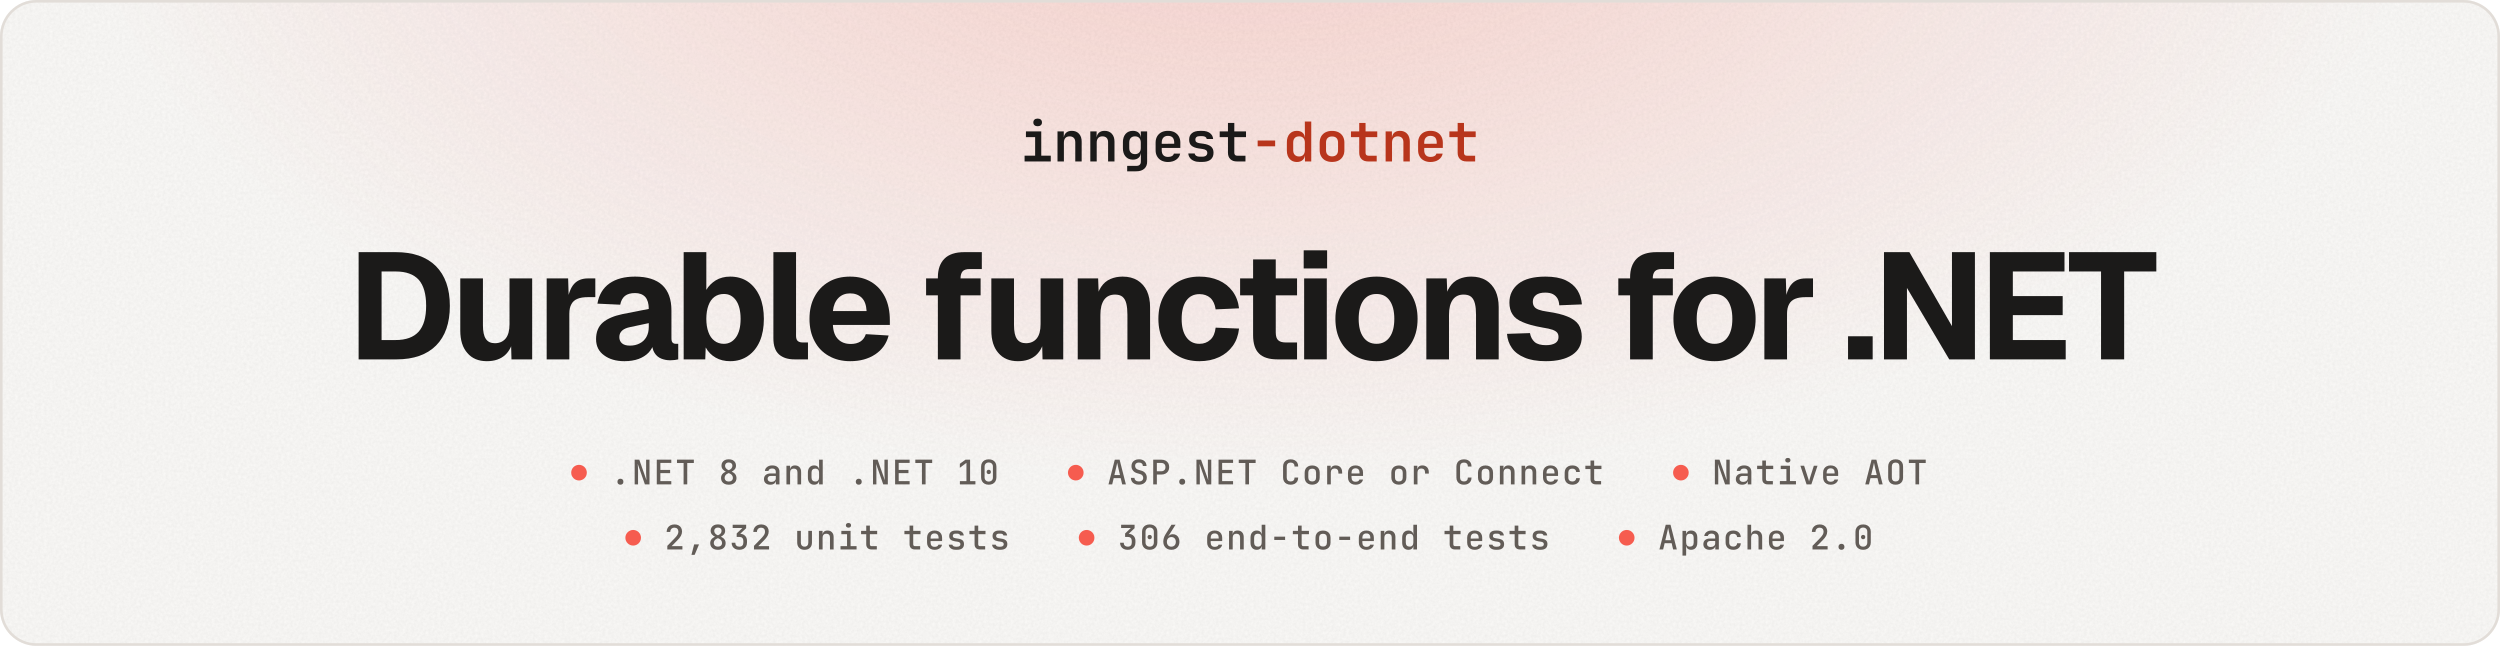
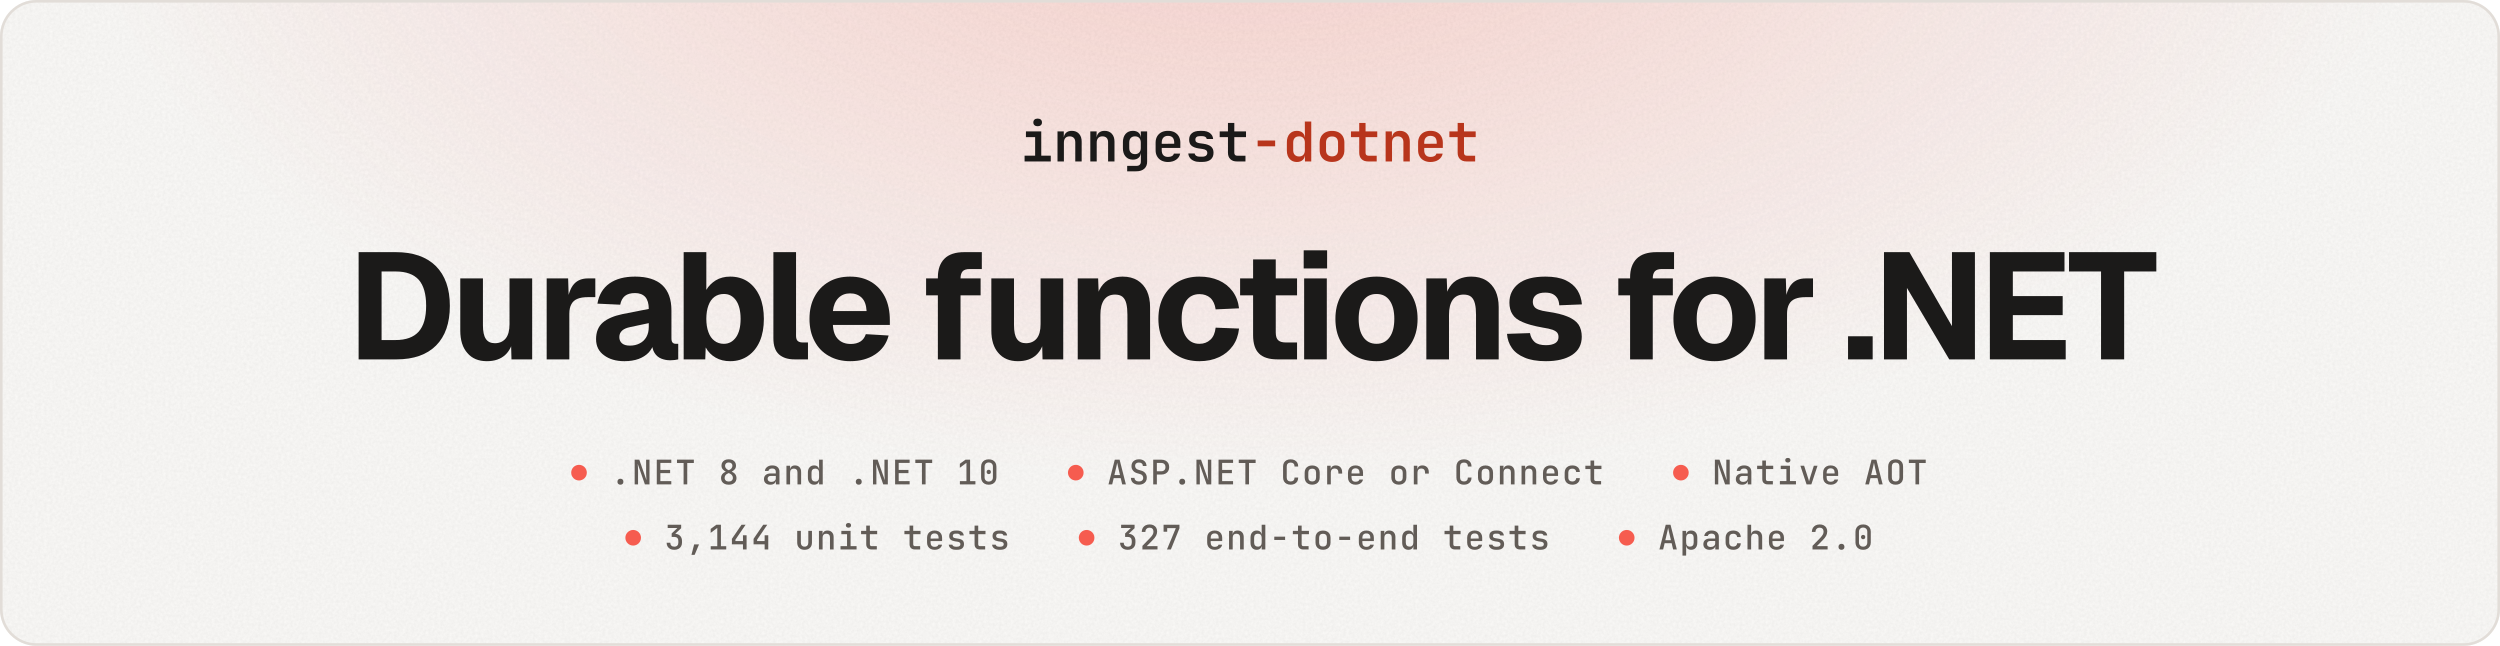
<svg xmlns="http://www.w3.org/2000/svg" width="960" height="248" viewBox="0 0 960 248" role="img">
  <defs>
    <radialGradient id="glow" gradientUnits="userSpaceOnUse" cx="480" cy="-60" r="340" gradientTransform="translate(480 -60) scale(1.85 1) translate(-480 60)">
      <stop offset="0" stop-color="#f65c4f" stop-opacity="0.26" />
      <stop offset="0.72" stop-color="#f65c4f" stop-opacity="0" />
    </radialGradient>
    <filter id="grain" x="0" y="0" width="100%" height="100%">
      <feTurbulence type="fractalNoise" baseFrequency="0.9" numOctaves="3" stitchTiles="stitch" />
      <feColorMatrix values="0 0 0 0 0 0 0 0 0 0 0 0 0 0 0 0 0 0 1 0" />
    </filter>
    <clipPath id="band">
      <rect width="960" height="248" rx="14" />
    </clipPath>
    <path id="wordmark0" d="M78 0L78 106L271 106L271 445L103 445L103 550L383 550L383 106L557 106L557 0ZM317 644Q280 644 259 663Q238 681 238 713Q238 746 259 765Q280 784 317 784Q354 784 375 765Q396 746 396 713Q396 681 375 663Q354 644 317 644Z" />
    <path id="wordmark1" d="M80 0L80 550L195 550L195 445L225 445L195 418Q195 485 235 523Q274 560 342 560Q424 560 473 507Q522 454 522 363L522 0L405 0L405 351Q405 403 378 431Q350 459 302 459Q253 459 225 430Q197 400 197 346L197 0Z" />
    <path id="wordmark2" d="M154 -180L154 -81L320 -81Q362 -81 383 -61Q404 -41 404 -3L404 46L406 148L380 148L405 172Q405 107 366 70Q326 33 259 33Q174 33 125 90Q76 146 76 242L76 351Q76 447 125 504Q174 560 259 560Q326 560 366 523Q405 486 405 421L380 445L405 445L403 550L519 550L519 -5Q519 -86 467 -133Q414 -180 322 -180ZM298 134Q347 134 375 164Q403 194 403 247L403 346Q403 399 375 429Q347 459 298 459Q247 459 220 430Q192 400 192 346L192 247Q192 193 220 164Q247 134 298 134Z" />
    <path id="wordmark3" d="M300 -10Q232 -10 181 17Q130 43 102 92Q74 140 74 204L74 346Q74 410 102 459Q130 507 181 534Q232 560 300 560Q369 560 420 534Q470 507 498 459Q526 410 526 346L526 247L186 247L186 204Q186 145 216 114Q245 83 301 83Q346 83 374 99Q401 115 408 144L523 144Q510 74 449 32Q388 -10 300 -10ZM414 315L414 346Q414 405 386 437Q357 468 300 468Q245 468 216 436Q186 404 186 346L186 323L422 324Z" />
    <path id="wordmark4" d="M280 -9Q219 -9 174 11Q128 30 102 65Q75 99 72 146L189 146Q192 119 217 103Q241 87 280 87L323 87Q371 87 395 106Q419 125 419 157Q419 187 398 205Q376 222 333 228L263 238Q172 252 130 289Q87 325 87 398Q87 475 138 517Q188 559 287 559L325 559Q414 559 467 519Q520 479 526 411L409 411Q406 434 384 449Q362 463 325 463L287 463Q242 463 222 447Q201 430 201 398Q201 369 219 355Q237 340 276 334L348 324Q443 310 488 272Q533 233 533 159Q533 79 481 35Q428 -9 323 -9Z" />
    <path id="wordmark5" d="M360 0Q283 0 240 43Q197 85 197 160L197 445L46 445L46 550L197 550L197 705L313 705L313 550L527 550L527 445L313 445L313 160Q313 105 367 105L517 105L517 0Z" />
    <path id="wordmark6" d="M140 277L140 383L460 383L460 277Z" />
    <path id="wordmark7" d="M257 -10Q174 -10 124 47Q74 103 74 199L74 351Q74 447 124 504Q174 560 257 560Q325 560 365 522Q405 484 405 418L380 445L406 445L403 574L403 730L520 730L520 0L405 0L405 105L380 105L405 132Q405 66 365 28Q325 -10 257 -10ZM298 91Q347 91 375 121Q403 151 403 204L403 346Q403 399 375 429Q347 459 298 459Q247 459 219 430Q190 400 190 346L190 204Q190 150 219 121Q247 91 298 91Z" />
    <path id="wordmark8" d="M300 -9Q231 -9 181 17Q130 43 102 92Q74 140 74 206L74 344Q74 410 102 459Q130 507 181 533Q231 559 300 559Q370 559 420 533Q470 507 498 459Q526 410 526 345L526 206Q526 140 498 92Q470 43 420 17Q370 -9 300 -9ZM300 93Q352 93 381 122Q410 151 410 206L410 344Q410 400 381 429Q352 457 300 457Q249 457 220 429Q190 400 190 344L190 206Q190 151 220 122Q249 93 300 93Z" />
    <path id="display9" d="M74 0L74 710L319 710Q492 710 585 618Q678 525 678 354Q678 184 587 92Q495 0 325 0ZM226 128L319 128Q422 128 472 184Q521 239 521 355Q521 471 472 527Q422 582 319 582L226 582Z" />
    <path id="display10" d="M242 -12Q159 -12 113 42Q66 95 66 191L66 536L216 536L216 226Q216 164 235 136Q254 107 295 107Q341 107 367 139Q392 170 392 233L392 536L542 536L542 0L405 0L401 154L420 150Q408 70 363 29Q318 -12 242 -12Z" />
    <path id="display11" d="M66 0L66 536L208 536L213 380L202 383Q215 464 248 500Q281 536 339 536L388 536L388 412L339 412Q297 412 270 401Q243 390 230 366Q216 342 216 301L216 0Z" />
    <path id="display12" d="M225 -12Q142 -12 90 27Q37 65 37 134Q37 205 82 244Q126 282 213 300L386 334Q386 386 363 413Q339 439 295 439Q252 439 228 420Q204 400 197 362L46 369Q61 457 126 503Q190 548 295 548Q415 548 476 491Q536 434 536 324L536 141Q536 118 544 111Q551 103 566 103L581 103L581 0Q574 -2 559 -4Q543 -6 528 -6Q496 -6 469 5Q441 16 424 43Q407 69 407 118L420 108Q410 72 385 45Q359 18 319 3Q278 -12 225 -12ZM261 91Q298 91 326 106Q354 120 370 148Q386 176 386 214L386 240L264 214Q228 207 210 191Q191 174 191 148Q191 121 209 106Q227 91 261 91Z" />
    <path id="display13" d="M374 -12Q318 -12 277 12Q235 36 212 79L209 0L66 0L66 710L216 710L216 460Q237 497 278 523Q319 548 374 548Q442 548 492 514Q542 479 570 416Q597 353 597 268Q597 183 570 120Q542 57 492 23Q442 -12 374 -12ZM332 103Q382 103 413 147Q443 190 443 268Q443 346 413 390Q383 433 333 433Q296 433 270 414Q243 394 230 357Q216 320 216 268Q216 217 230 180Q243 143 270 123Q296 103 332 103Z" />
    <path id="display14" d="M206 0Q140 0 103 33Q66 66 66 140L66 710L216 710L216 156Q216 132 227 122Q238 112 259 112L295 112L295 0Z" />
    <path id="display15" d="M307 -12Q225 -12 165 23Q104 57 71 120Q37 183 37 268Q37 353 71 416Q104 478 164 513Q224 548 306 548Q386 548 445 513Q504 478 537 413Q569 348 569 258L569 228L192 228Q195 164 227 133Q258 102 310 102Q348 102 374 118Q399 134 410 167L561 158Q540 78 472 33Q404 -12 307 -12ZM192 320L415 320Q412 379 383 408Q353 437 306 437Q259 437 229 407Q198 376 192 320Z" />
    <path id="display16" d="M124 0L124 543Q124 622 167 666Q210 710 300 710L415 710L415 598L333 598Q302 598 288 583Q274 567 274 536L274 0ZM46 424L46 536L407 536L407 424Z" />
    <path id="display17" d="M66 0L66 536L201 536L207 379L188 384Q196 444 221 480Q245 516 282 532Q319 548 363 548Q421 548 462 523Q502 498 524 453Q545 407 545 345L545 0L395 0L395 295Q395 338 388 368Q381 398 363 414Q345 429 313 429Q266 429 241 395Q216 360 216 295L216 0Z" />
    <path id="display18" d="M309 -12Q227 -12 166 23Q105 57 71 120Q37 183 37 268Q37 353 71 416Q105 478 166 513Q227 548 309 548Q380 548 437 523Q493 498 528 451Q563 404 571 338L416 331Q409 381 381 407Q352 432 309 432Q253 432 222 389Q191 346 191 268Q191 190 222 147Q253 103 309 103Q352 103 381 130Q410 156 416 210L571 204Q564 138 530 90Q495 41 439 15Q382 -12 309 -12Z" />
    <path id="display19" d="M288 0Q205 0 166 39Q127 77 127 161L127 662L277 662L277 179Q277 140 294 126Q310 112 343 112L418 112L418 0ZM41 424L41 536L418 536L418 424Z" />
    <path id="display20" d="M66 0L66 536L216 536L216 0ZM63 602L63 722L218 722L218 602Z" />
    <path id="display21" d="M309 -12Q227 -12 166 23Q105 57 71 120Q37 183 37 268Q37 353 71 416Q105 478 166 513Q227 548 309 548Q391 548 452 513Q513 478 547 416Q581 353 581 268Q581 183 547 120Q513 57 452 23Q391 -12 309 -12ZM309 103Q365 103 396 147Q427 190 427 268Q427 346 396 390Q365 433 309 433Q253 433 222 390Q191 346 191 268Q191 190 222 147Q253 103 309 103Z" />
    <path id="display22" d="M295 -12Q208 -12 153 12Q97 35 69 76Q41 116 37 169L189 174Q196 136 220 115Q244 94 295 94Q335 94 357 108Q378 121 378 148Q378 165 370 176Q362 187 339 196Q316 204 271 211Q187 226 140 247Q92 267 73 299Q53 330 53 376Q53 453 113 501Q173 548 292 548Q373 548 425 524Q476 500 503 458Q529 416 533 364L383 358Q382 383 372 402Q361 421 341 432Q321 442 290 442Q250 442 229 426Q208 409 208 382Q208 362 217 350Q225 337 247 329Q268 321 304 316Q389 304 439 283Q489 262 511 230Q532 197 532 150Q532 72 469 30Q405 -12 295 -12Z" />
    <path id="display23" d="M37 0L37 153L200 153L200 0Z" />
    <path id="display24" d="M74 0L74 710L242 710L524 220L524 710L676 710L676 0L506 0L226 473L226 0Z" />
    <path id="display25" d="M74 0L74 710L568 710L568 582L226 582L226 419L556 419L556 293L226 293L226 128L576 128L576 0Z" />
    <path id="display26" d="M223 0L223 582L11 582L11 710L589 710L589 582L376 582L376 0Z" />
    <path id="mono27" d="M300 -10Q260 -10 236 14Q212 37 212 77Q212 118 236 143Q260 167 300 167Q341 167 365 143Q388 118 388 77Q388 37 365 14Q341 -10 300 -10Z" />
    <path id="mono28" d="M81 0L81 730L217 730L430 123Q428 152 425 192Q422 232 421 275Q419 318 419 353L419 730L519 730L519 0L383 0L171 607Q173 581 176 542Q178 503 180 461Q181 419 181 383L181 0Z" />
    <path id="mono29" d="M94 0L94 730L523 730L523 634L200 634L200 427L488 427L488 332L200 332L200 96L523 96L523 0Z" />
    <path id="mono30" d="M246 0L246 631L51 631L51 731L549 731L549 631L354 631L354 0Z" />
    <path id="mono31" d="M300 -10Q230 -10 179 14Q128 38 100 83Q72 127 72 186Q72 252 108 299Q144 346 219 381L324 430Q364 449 386 481Q408 512 408 550Q408 595 379 621Q350 647 300 647Q250 647 221 621Q191 594 191 549Q191 512 213 481Q235 449 273 431L378 383Q457 346 493 299Q528 251 528 186Q528 96 467 43Q405 -10 300 -10ZM300 84Q356 84 389 114Q422 143 422 191Q422 230 400 264Q378 297 339 316L231 367Q157 402 121 447Q85 492 85 555Q85 610 112 652Q138 694 186 718Q234 741 300 741Q366 741 414 718Q462 694 488 652Q514 610 514 555Q514 491 479 447Q443 403 368 366L259 315Q221 297 200 264Q178 231 178 193Q178 144 211 114Q244 84 300 84Z" />
    <path id="mono32" d="M245 -10Q159 -10 110 35Q60 79 60 156Q60 234 113 279Q165 323 257 323L410 323L410 374Q410 419 382 444Q354 469 303 469Q258 469 228 450Q198 430 193 398L87 398Q96 472 156 516Q215 560 306 560Q404 560 461 511Q518 461 518 376L518 0L413 0L413 101L395 101L413 121Q413 61 367 26Q321 -10 245 -10ZM277 73Q335 73 373 103Q410 132 410 178L410 250L259 250Q217 250 193 227Q168 204 168 164Q168 122 197 98Q226 73 277 73Z" />
    <path id="mono33" d="M84 0L84 550L191 550L191 445L217 445L191 420Q191 486 230 523Q269 560 338 560Q420 560 469 508Q518 455 518 366L518 0L410 0L410 354Q410 408 381 437Q352 466 302 466Q251 466 222 436Q192 405 192 347L192 0Z" />
    <path id="mono34" d="M261 -10Q178 -10 128 46Q78 102 78 197L78 352Q78 448 128 504Q178 560 261 560Q329 560 369 523Q409 485 409 420L386 445L411 445L408 573L408 730L516 730L516 0L409 0L409 105L386 105L409 130Q409 65 369 28Q329 -10 261 -10ZM298 84Q349 84 379 116Q408 147 408 203L408 347Q408 403 379 435Q349 466 298 466Q245 466 215 436Q185 405 185 347L185 203Q185 145 215 115Q245 84 298 84Z" />
    <path id="mono35" d="M87 0L87 96L281 96L281 636L86 491L86 608L253 730L389 730L389 96L546 96L546 0Z" />
    <path id="mono36" d="M300 -10Q231 -10 181 17Q130 44 102 93Q74 141 74 206L74 524Q74 590 102 638Q129 686 180 713Q231 740 300 740Q370 740 421 713Q471 686 499 638Q526 590 526 524L526 206Q526 141 498 93Q470 44 420 17Q369 -10 300 -10ZM300 83Q356 83 390 117Q423 151 423 206L423 524Q423 579 390 613Q356 647 300 647Q244 647 211 613Q177 579 177 524L177 206Q177 151 211 117Q244 83 300 83ZM300 303Q272 303 255 321Q237 339 237 368Q237 396 255 414Q272 431 300 431Q328 431 346 414Q363 396 363 368Q363 339 346 321Q328 303 300 303Z" />
    <path id="mono37" d="M43 0L229 730L371 730L557 0L448 0L404 185L197 185L153 0ZM217 274L383 274L333 485Q320 541 312 583Q303 624 300 639Q297 624 289 583Q281 541 267 486Z" />
    <path id="mono38" d="M303 -10Q229 -10 176 15Q123 39 94 85Q65 130 65 193L172 193Q172 143 207 115Q242 86 304 86Q362 86 395 114Q428 142 428 191Q428 232 406 262Q383 292 341 303L249 330Q169 353 126 409Q82 464 82 541Q82 601 109 646Q136 691 186 716Q236 741 304 741Q404 741 465 687Q525 633 526 542L418 542Q418 590 388 618Q357 645 302 645Q249 645 219 620Q189 594 189 548Q189 507 212 477Q234 447 276 435L369 407Q449 385 492 329Q535 273 535 195Q535 134 506 88Q477 41 425 16Q373 -10 303 -10Z" />
    <path id="mono39" d="M84 0L84 730L323 730Q394 730 447 703Q499 676 528 627Q556 577 556 510Q556 444 527 394Q498 344 446 317Q394 290 323 290L192 290L192 0ZM192 387L323 387Q379 387 413 421Q446 454 446 510Q446 567 413 600Q379 633 323 633L192 633Z" />
    <path id="mono40" d="M304 -10Q236 -10 186 16Q135 41 108 90Q80 138 80 203L80 527Q80 593 108 641Q135 689 186 715Q236 740 304 740Q372 740 422 714Q472 688 500 641Q527 593 527 527L419 527Q419 584 389 614Q359 644 304 644Q249 644 219 614Q188 584 188 528L188 203Q188 147 219 117Q249 86 304 86Q359 86 389 117Q419 147 419 203L527 203Q527 138 500 90Q472 42 422 16Q372 -10 304 -10Z" />
    <path id="mono41" d="M300 -9Q232 -9 182 17Q132 43 105 91Q78 139 78 204L78 346Q78 412 105 460Q132 507 182 533Q232 559 300 559Q368 559 418 533Q468 507 495 460Q522 412 522 346L522 204Q522 139 495 91Q468 43 418 17Q368 -9 300 -9ZM300 86Q355 86 385 117Q415 147 415 204L415 346Q415 404 385 434Q355 464 300 464Q246 464 216 434Q185 404 185 346L185 204Q185 147 216 117Q246 86 300 86Z" />
    <path id="mono42" d="M102 0L102 550L206 550L206 445L232 445L199 380Q199 469 238 515Q277 560 354 560Q442 560 494 506Q545 451 545 356L545 319L434 319L434 347Q434 406 405 438Q375 469 322 469Q269 469 240 437Q210 405 210 347L210 0Z" />
    <path id="mono43" d="M300 -10Q233 -10 183 17Q132 43 105 91Q78 139 78 203L78 347Q78 412 105 460Q132 507 183 534Q233 560 300 560Q368 560 418 534Q468 507 495 460Q522 412 522 347L522 249L182 249L182 203Q182 142 213 110Q243 78 301 78Q348 78 377 95Q406 111 413 143L520 143Q508 73 448 32Q388 -10 300 -10ZM418 314L418 348Q418 408 388 441Q358 474 300 474Q243 474 213 441Q182 408 182 347L182 322L426 323Z" />
    <path id="mono44" d="M304 -10Q236 -10 185 16Q133 41 106 90Q78 138 78 203L78 347Q78 413 106 461Q133 509 185 535Q236 560 304 560Q403 560 463 508Q523 456 526 366L418 366Q415 413 385 439Q355 465 304 465Q249 465 217 435Q185 404 185 348L185 203Q185 147 217 116Q249 85 304 85Q355 85 385 111Q415 137 418 184L526 184Q523 94 463 42Q403 -10 304 -10Z" />
    <path id="mono45" d="M360 0Q285 0 243 41Q201 82 201 155L201 452L49 452L49 550L201 550L201 705L309 705L309 550L524 550L524 452L309 452L309 155Q309 98 364 98L514 98L514 0Z" />
    <path id="mono46" d="M81 0L81 98L274 98L274 452L106 452L106 550L379 550L379 98L556 98L556 0ZM316 645Q281 645 260 664Q239 682 239 713Q239 745 260 764Q281 782 316 782Q351 782 372 764Q393 745 393 713Q393 682 372 664Q351 645 316 645Z" />
    <path id="mono47" d="M229 0L47 550L157 550L270 198Q281 167 290 136Q298 104 302 86Q307 104 316 136Q324 167 333 198L444 550L553 550L371 0Z" />
    <path id="mono48" d="M300 -10Q232 -10 183 16Q133 41 107 90Q80 138 80 203L80 527Q80 593 107 641Q133 689 183 715Q232 740 300 740Q368 740 418 715Q467 689 494 641Q520 593 520 528L520 203Q520 138 494 90Q467 41 418 16Q368 -10 300 -10ZM300 86Q355 86 384 117Q412 147 412 203L412 527Q412 584 384 614Q355 644 300 644Q246 644 217 614Q188 584 188 527L188 203Q188 147 217 117Q246 86 300 86Z" />
-     <path id="mono49" d="M85 0L85 107L311 340Q363 394 388 438Q412 481 412 524Q412 580 382 612Q351 644 298 644Q240 644 207 611Q173 577 173 519L65 519Q67 587 96 637Q125 686 177 713Q229 740 299 740Q366 740 416 714Q466 688 493 641Q520 594 520 530Q520 465 487 403Q453 341 377 265L212 98L531 98L531 0Z" />
+     <path id="mono49" d="M291 -10Q222 -10 171 16Q120 42 93 90Q65 137 65 200L173 200Q173 145 205 114Q236 83 292 83Q349 83 380 115Q411 147 411 200L411 254Q411 310 380 341Q349 371 292 371L214 371L214 473L384 635L96 635L96 730L494 730L494 628L293 439L293 465Q397 465 458 408Q519 351 519 255L519 200Q519 137 491 90Q463 42 412 16Q360 -10 291 -10Z" />
    <path id="mono50" d="M158 -160L238 151L382 151L252 -160Z" />
-     <path id="mono51" d="M291 -10Q222 -10 171 16Q120 42 93 90Q65 137 65 200L173 200Q173 145 205 114Q236 83 292 83Q349 83 380 115Q411 147 411 200L411 254Q411 310 380 341Q349 371 292 371L214 371L214 473L384 635L96 635L96 730L494 730L494 628L293 439L293 465Q397 465 458 408Q519 351 519 255L519 200Q519 137 491 90Q463 42 412 16Q360 -10 291 -10Z" />
+     <path id="mono51" d="M400 0L400 152L73 152L73 314L357 730L477 730L177 288L177 249L400 249L400 420L507 420L507 0Z" />
    <path id="mono52" d="M299 -10Q200 -10 141 48Q82 105 82 204L82 550L190 550L190 204Q190 147 219 116Q248 84 299 84Q351 84 381 116Q410 147 410 204L410 550L518 550L518 204Q518 105 459 48Q399 -10 299 -10Z" />
    <path id="mono53" d="M281 -9Q222 -9 178 10Q133 29 108 63Q82 96 78 142L186 142Q190 115 215 99Q240 82 281 82L324 82Q373 82 398 102Q423 122 423 155Q423 187 401 206Q378 224 334 230L263 241Q175 255 134 292Q92 328 92 400Q92 476 142 518Q191 559 288 559L326 559Q412 559 464 520Q515 480 522 414L414 414Q410 438 388 453Q365 468 326 468L288 468Q241 468 220 451Q198 433 198 399Q198 369 217 354Q236 339 276 333L349 321Q442 308 486 270Q529 231 529 158Q529 79 478 35Q426 -9 324 -9Z" />
-     <path id="mono54" d="M301 -10Q229 -10 175 20Q121 50 91 105Q61 159 61 230Q61 284 78 339Q94 393 125 443L303 730L423 730L211 394L216 391Q236 420 270 436Q303 451 344 451Q403 451 447 423Q491 395 515 345Q539 294 539 225Q539 155 509 102Q479 49 426 20Q373 -10 301 -10ZM300 83Q360 83 396 122Q432 161 432 225Q432 289 396 328Q360 367 300 367Q240 367 204 328Q168 289 168 225Q168 161 204 122Q240 83 300 83Z" />
-     <path id="mono55" d="M140 281L140 379L460 379L460 281Z" />
-     <path id="mono56" d="M84 -180L84 550L191 550L191 445L214 445L191 420Q191 485 232 523Q272 560 340 560Q423 560 473 505Q522 449 522 353L522 198Q522 134 500 88Q477 41 437 16Q396 -10 340 -10Q273 -10 232 28Q191 65 191 130L214 105L189 105L192 -23L192 -180ZM303 84Q356 84 386 115Q415 145 415 203L415 347Q415 405 386 436Q356 466 303 466Q252 466 222 435Q192 403 192 347L192 203Q192 147 222 116Q252 84 303 84Z" />
-     <path id="mono57" d="M84 0L84 730L192 730L192 550L191 445L217 445L191 420Q191 486 230 523Q269 560 338 560Q420 560 469 508Q518 455 518 366L518 0L410 0L410 354Q410 408 381 438Q352 468 302 468Q251 468 222 437Q192 405 192 347L192 0Z" />
+     <path id="mono54" d="M85 0L85 107L311 340Q363 394 388 438Q412 481 412 524Q412 580 382 612Q351 644 298 644Q240 644 207 611Q173 577 173 519L65 519Q67 587 96 637Q125 686 177 713Q229 740 299 740Q366 740 416 714Q466 688 493 641Q520 594 520 530Q520 465 487 403Q453 341 377 265L212 98L531 98L531 0Z" />
+     <path id="mono55" d="M170 0L432 631L177 631L177 524L70 524L70 730L539 730L539 626L286 0Z" />
+     <path id="mono56" d="M140 281L140 379L460 379L460 281Z" />
+     <path id="mono57" d="M84 -180L84 550L191 550L191 445L214 445L191 420Q191 485 232 523Q272 560 340 560Q423 560 473 505Q522 449 522 353L522 198Q522 134 500 88Q477 41 437 16Q396 -10 340 -10Q273 -10 232 28Q191 65 191 130L214 105L189 105L192 -23L192 -180ZM303 84Q356 84 386 115Q415 145 415 203L415 347Q415 405 386 436Q356 466 303 466Q252 466 222 435Q192 403 192 347L192 203Q192 147 222 116Q252 84 303 84Z" />
+     <path id="mono58" d="M84 0L84 730L192 730L192 550L191 445L217 445L191 420Q191 486 230 523Q269 560 338 560Q420 560 469 508Q518 455 518 366L518 0L410 0L410 354Q410 408 381 438Q352 468 302 468Q251 468 222 437Q192 405 192 347L192 0Z" />
  </defs>
  <g clip-path="url(#band)">
    <rect width="960" height="248" fill="#faf9f7" />
    <rect width="960" height="248" fill="url(#glow)" />
    <rect width="960" height="248" filter="url(#grain)" opacity="0.05" />
  </g>
  <rect x="0.5" y="0.5" width="959" height="247" rx="13.5" fill="none" stroke="#e2ddd8" />
  <g fill="#1b1a19" transform="translate(391.8 62) scale(0.021 -0.021)">
    <use href="#wordmark0" x="0" />
    <use href="#wordmark1" x="600" />
    <use href="#wordmark1" x="1200" />
    <use href="#wordmark2" x="1800" />
    <use href="#wordmark3" x="2400" />
    <use href="#wordmark4" x="3000" />
    <use href="#wordmark5" x="3600" />
  </g>
  <g fill="#b8351c" transform="translate(480 62) scale(0.021 -0.021)">
    <use href="#wordmark6" x="0" />
    <use href="#wordmark7" x="600" />
    <use href="#wordmark8" x="1200" />
    <use href="#wordmark5" x="1800" />
    <use href="#wordmark1" x="2400" />
    <use href="#wordmark3" x="3000" />
    <use href="#wordmark5" x="3600" />
  </g>
  <g fill="#1b1a19" transform="translate(133.42 138) scale(0.058 -0.058)">
    <use href="#display9" x="0" />
    <use href="#display10" x="681" />
    <use href="#display11" x="1253" />
    <use href="#display12" x="1609" />
    <use href="#display13" x="2160" />
    <use href="#display14" x="2754" />
    <use href="#display15" x="3022" />
    <use href="#display16" x="3785" />
    <use href="#display10" x="4197" />
    <use href="#display17" x="4769" />
    <use href="#display18" x="5332" />
    <use href="#display19" x="5869" />
    <use href="#display20" x="6268" />
    <use href="#display21" x="6504" />
    <use href="#display17" x="7077" />
    <use href="#display22" x="7640" />
    <use href="#display16" x="8368" />
    <use href="#display21" x="8742" />
    <use href="#display11" x="9315" />
    <use href="#display23" x="9898" />
    <use href="#display24" x="10099" />
    <use href="#display25" x="10800" />
    <use href="#display26" x="11387" />
  </g>
  <circle cx="222.34" cy="181.5" r="3" fill="#f65c4f" />
  <g fill="#625c57" transform="translate(234.34 186) scale(0.013 -0.013)">
    <use href="#mono27" x="0" />
    <use href="#mono28" x="640" />
    <use href="#mono29" x="1280" />
    <use href="#mono30" x="1920" />
    <use href="#mono31" x="3200" />
    <use href="#mono32" x="4480" />
    <use href="#mono33" x="5120" />
    <use href="#mono34" x="5760" />
    <use href="#mono27" x="7040" />
    <use href="#mono28" x="7680" />
    <use href="#mono29" x="8320" />
    <use href="#mono30" x="8960" />
    <use href="#mono35" x="10240" />
    <use href="#mono36" x="10880" />
  </g>
  <circle cx="413.1" cy="181.5" r="3" fill="#f65c4f" />
  <g fill="#625c57" transform="translate(425.1 186) scale(0.013 -0.013)">
    <use href="#mono37" x="0" />
    <use href="#mono38" x="640" />
    <use href="#mono39" x="1280" />
    <use href="#mono27" x="1920" />
    <use href="#mono28" x="2560" />
    <use href="#mono29" x="3200" />
    <use href="#mono30" x="3840" />
    <use href="#mono40" x="5120" />
    <use href="#mono41" x="5760" />
    <use href="#mono42" x="6400" />
    <use href="#mono43" x="7040" />
    <use href="#mono41" x="8320" />
    <use href="#mono42" x="8960" />
    <use href="#mono40" x="10240" />
    <use href="#mono41" x="10880" />
    <use href="#mono33" x="11520" />
    <use href="#mono33" x="12160" />
    <use href="#mono43" x="12800" />
    <use href="#mono44" x="13440" />
    <use href="#mono45" x="14080" />
  </g>
  <circle cx="645.46" cy="181.5" r="3" fill="#f65c4f" />
  <g fill="#625c57" transform="translate(657.46 186) scale(0.013 -0.013)">
    <use href="#mono28" x="0" />
    <use href="#mono32" x="640" />
    <use href="#mono45" x="1280" />
    <use href="#mono46" x="1920" />
    <use href="#mono47" x="2560" />
    <use href="#mono43" x="3200" />
    <use href="#mono37" x="4480" />
    <use href="#mono48" x="5120" />
    <use href="#mono30" x="5760" />
  </g>
  <circle cx="243.14" cy="206.5" r="3" fill="#f65c4f" />
  <g fill="#625c57" transform="translate(255.14 211) scale(0.013 -0.013)">
    <use href="#mono49" x="0" />
    <use href="#mono50" x="640" />
-     <use href="#mono31" x="1280" />
+     <use href="#mono35" x="1280" />
    <use href="#mono51" x="1920" />
-     <use href="#mono49" x="2560" />
+     <use href="#mono51" x="2560" />
    <use href="#mono52" x="3840" />
    <use href="#mono33" x="4480" />
    <use href="#mono46" x="5120" />
    <use href="#mono45" x="5760" />
    <use href="#mono45" x="7040" />
    <use href="#mono43" x="7680" />
    <use href="#mono53" x="8320" />
    <use href="#mono45" x="8960" />
    <use href="#mono53" x="9600" />
  </g>
  <circle cx="417.26" cy="206.5" r="3" fill="#f65c4f" />
  <g fill="#625c57" transform="translate(429.26 211) scale(0.013 -0.013)">
-     <use href="#mono51" x="0" />
-     <use href="#mono36" x="640" />
-     <use href="#mono54" x="1280" />
+     <use href="#mono49" x="0" />
+     <use href="#mono54" x="640" />
+     <use href="#mono55" x="1280" />
    <use href="#mono43" x="2560" />
    <use href="#mono33" x="3200" />
    <use href="#mono34" x="3840" />
-     <use href="#mono55" x="4480" />
+     <use href="#mono56" x="4480" />
    <use href="#mono45" x="5120" />
    <use href="#mono41" x="5760" />
-     <use href="#mono55" x="6400" />
+     <use href="#mono56" x="6400" />
    <use href="#mono43" x="7040" />
    <use href="#mono33" x="7680" />
    <use href="#mono34" x="8320" />
    <use href="#mono45" x="9600" />
    <use href="#mono43" x="10240" />
    <use href="#mono53" x="10880" />
    <use href="#mono45" x="11520" />
    <use href="#mono53" x="12160" />
  </g>
  <circle cx="624.66" cy="206.5" r="3" fill="#f65c4f" />
  <g fill="#625c57" transform="translate(636.66 211) scale(0.013 -0.013)">
    <use href="#mono37" x="0" />
-     <use href="#mono56" x="640" />
+     <use href="#mono57" x="640" />
    <use href="#mono32" x="1280" />
    <use href="#mono44" x="1920" />
-     <use href="#mono57" x="2560" />
+     <use href="#mono58" x="2560" />
    <use href="#mono43" x="3200" />
-     <use href="#mono49" x="4480" />
+     <use href="#mono54" x="4480" />
    <use href="#mono27" x="5120" />
    <use href="#mono36" x="5760" />
  </g>
</svg>
